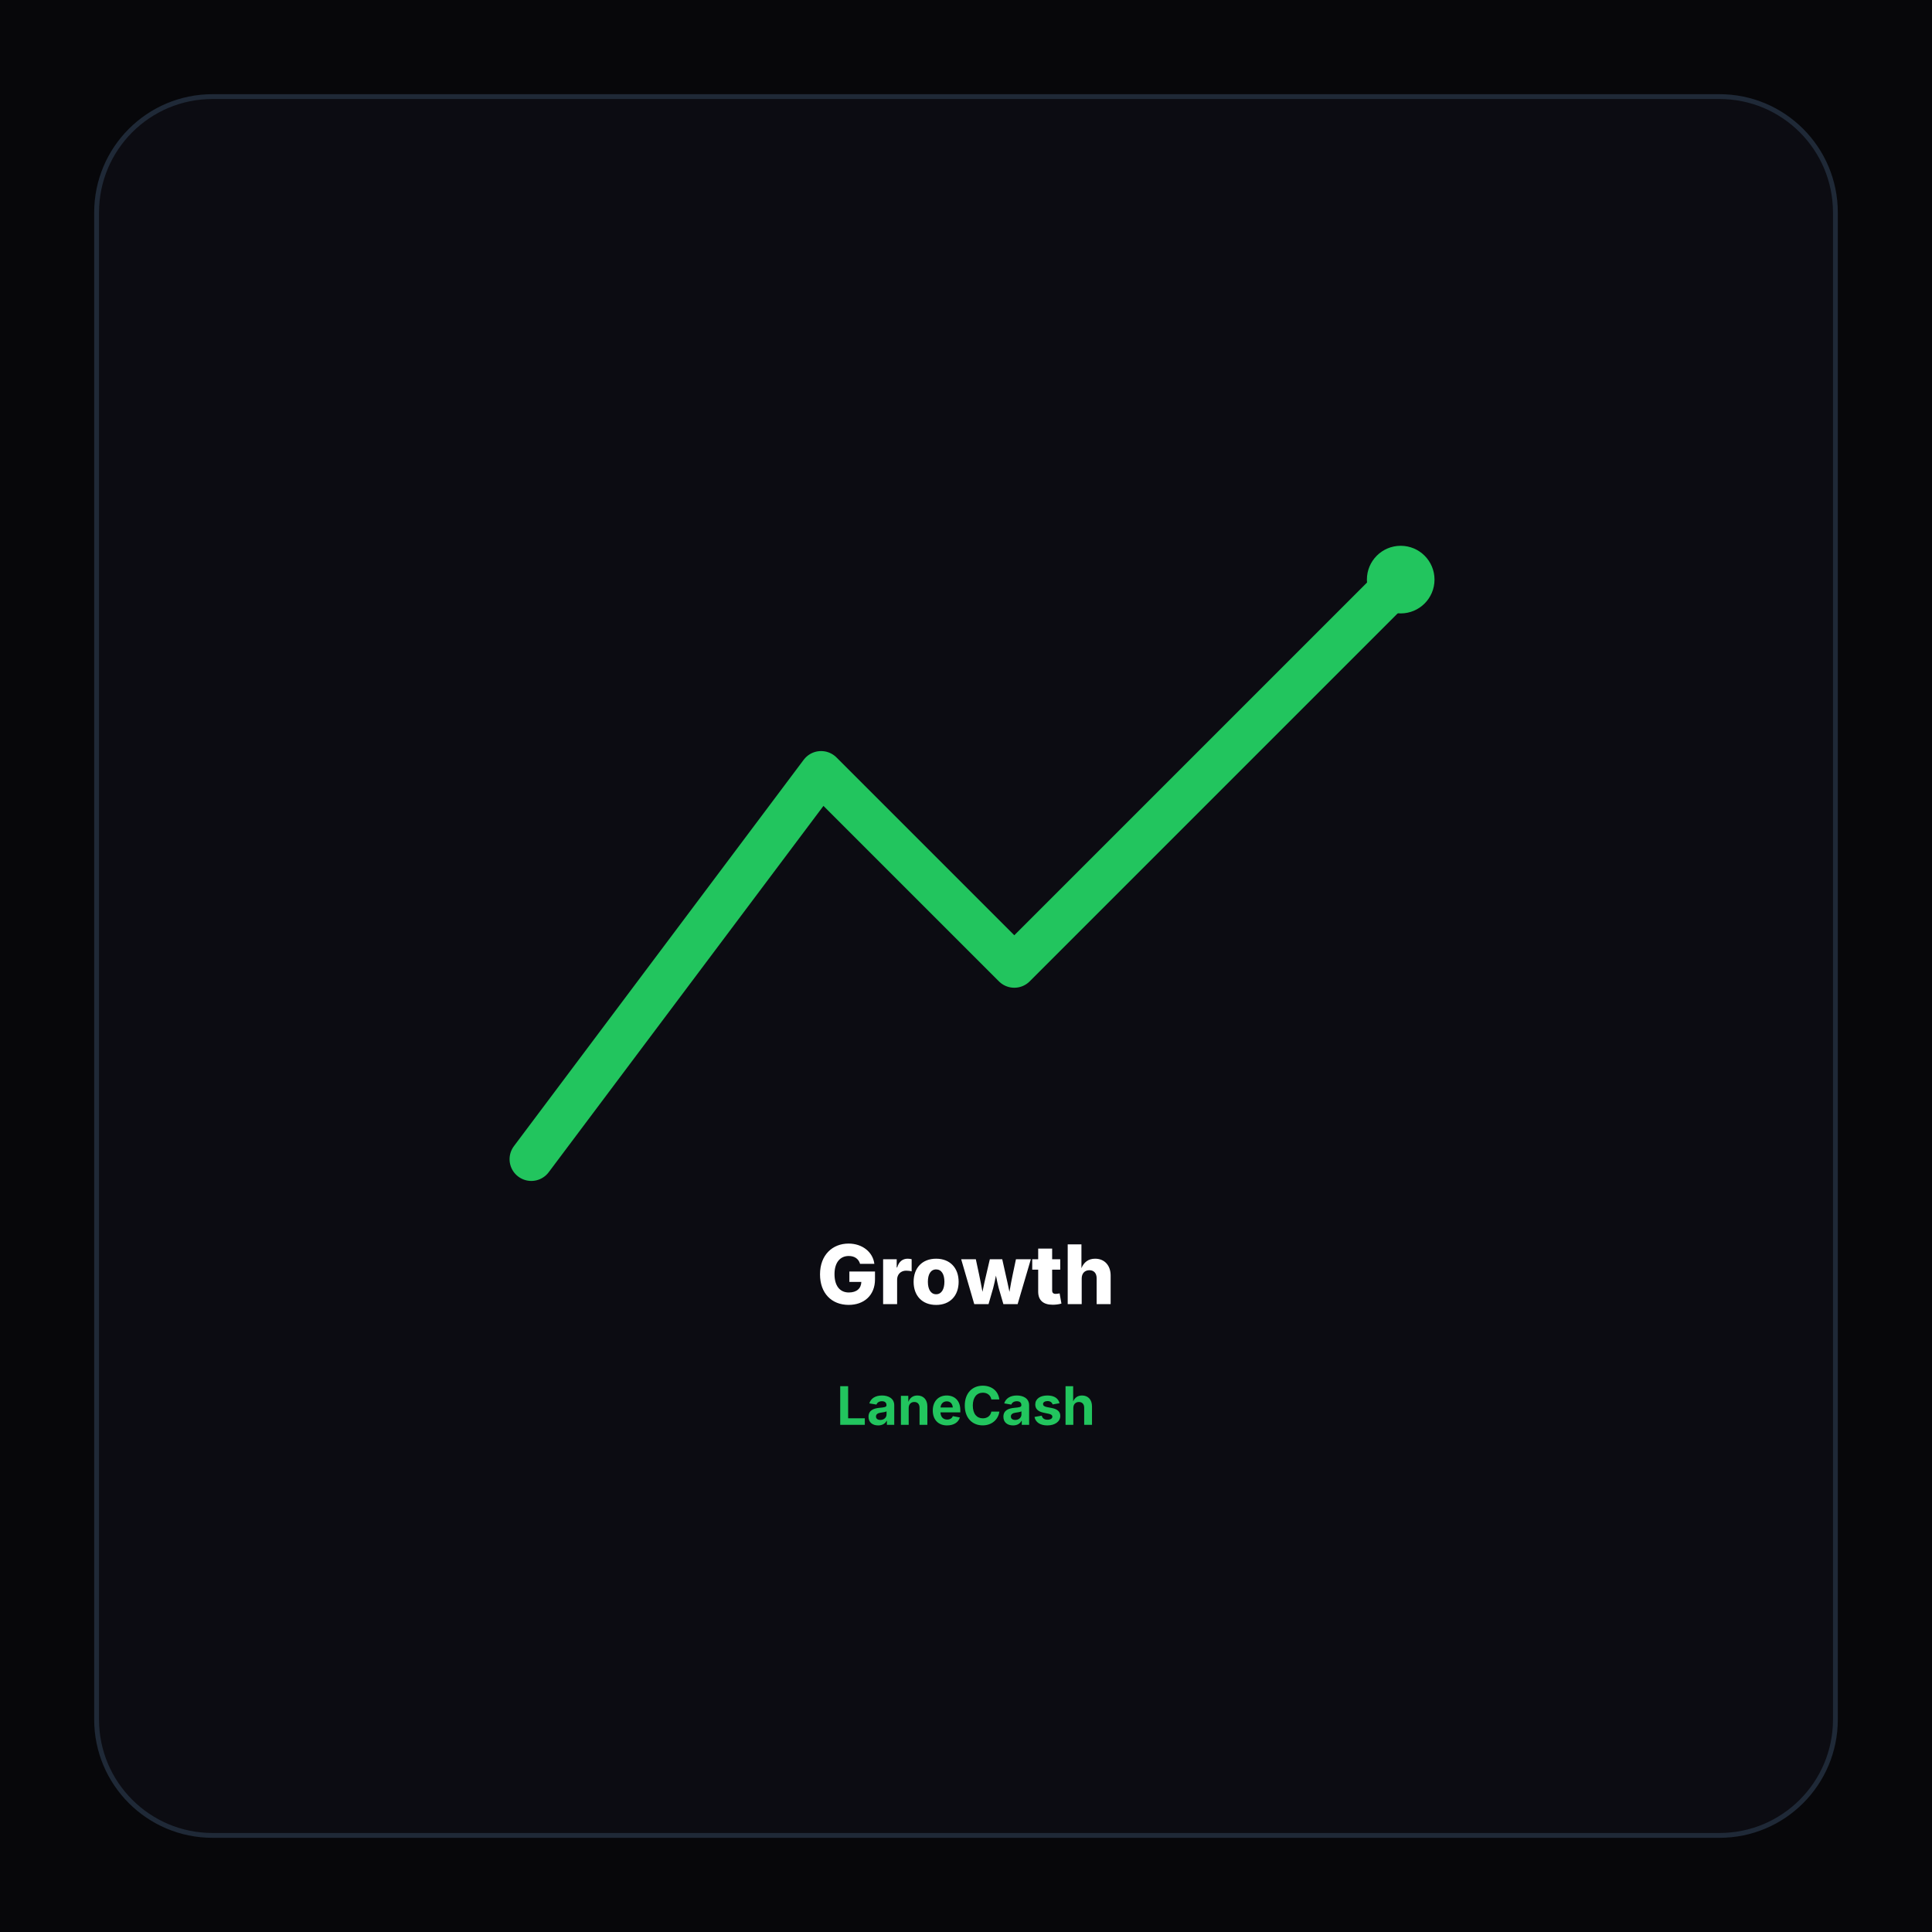
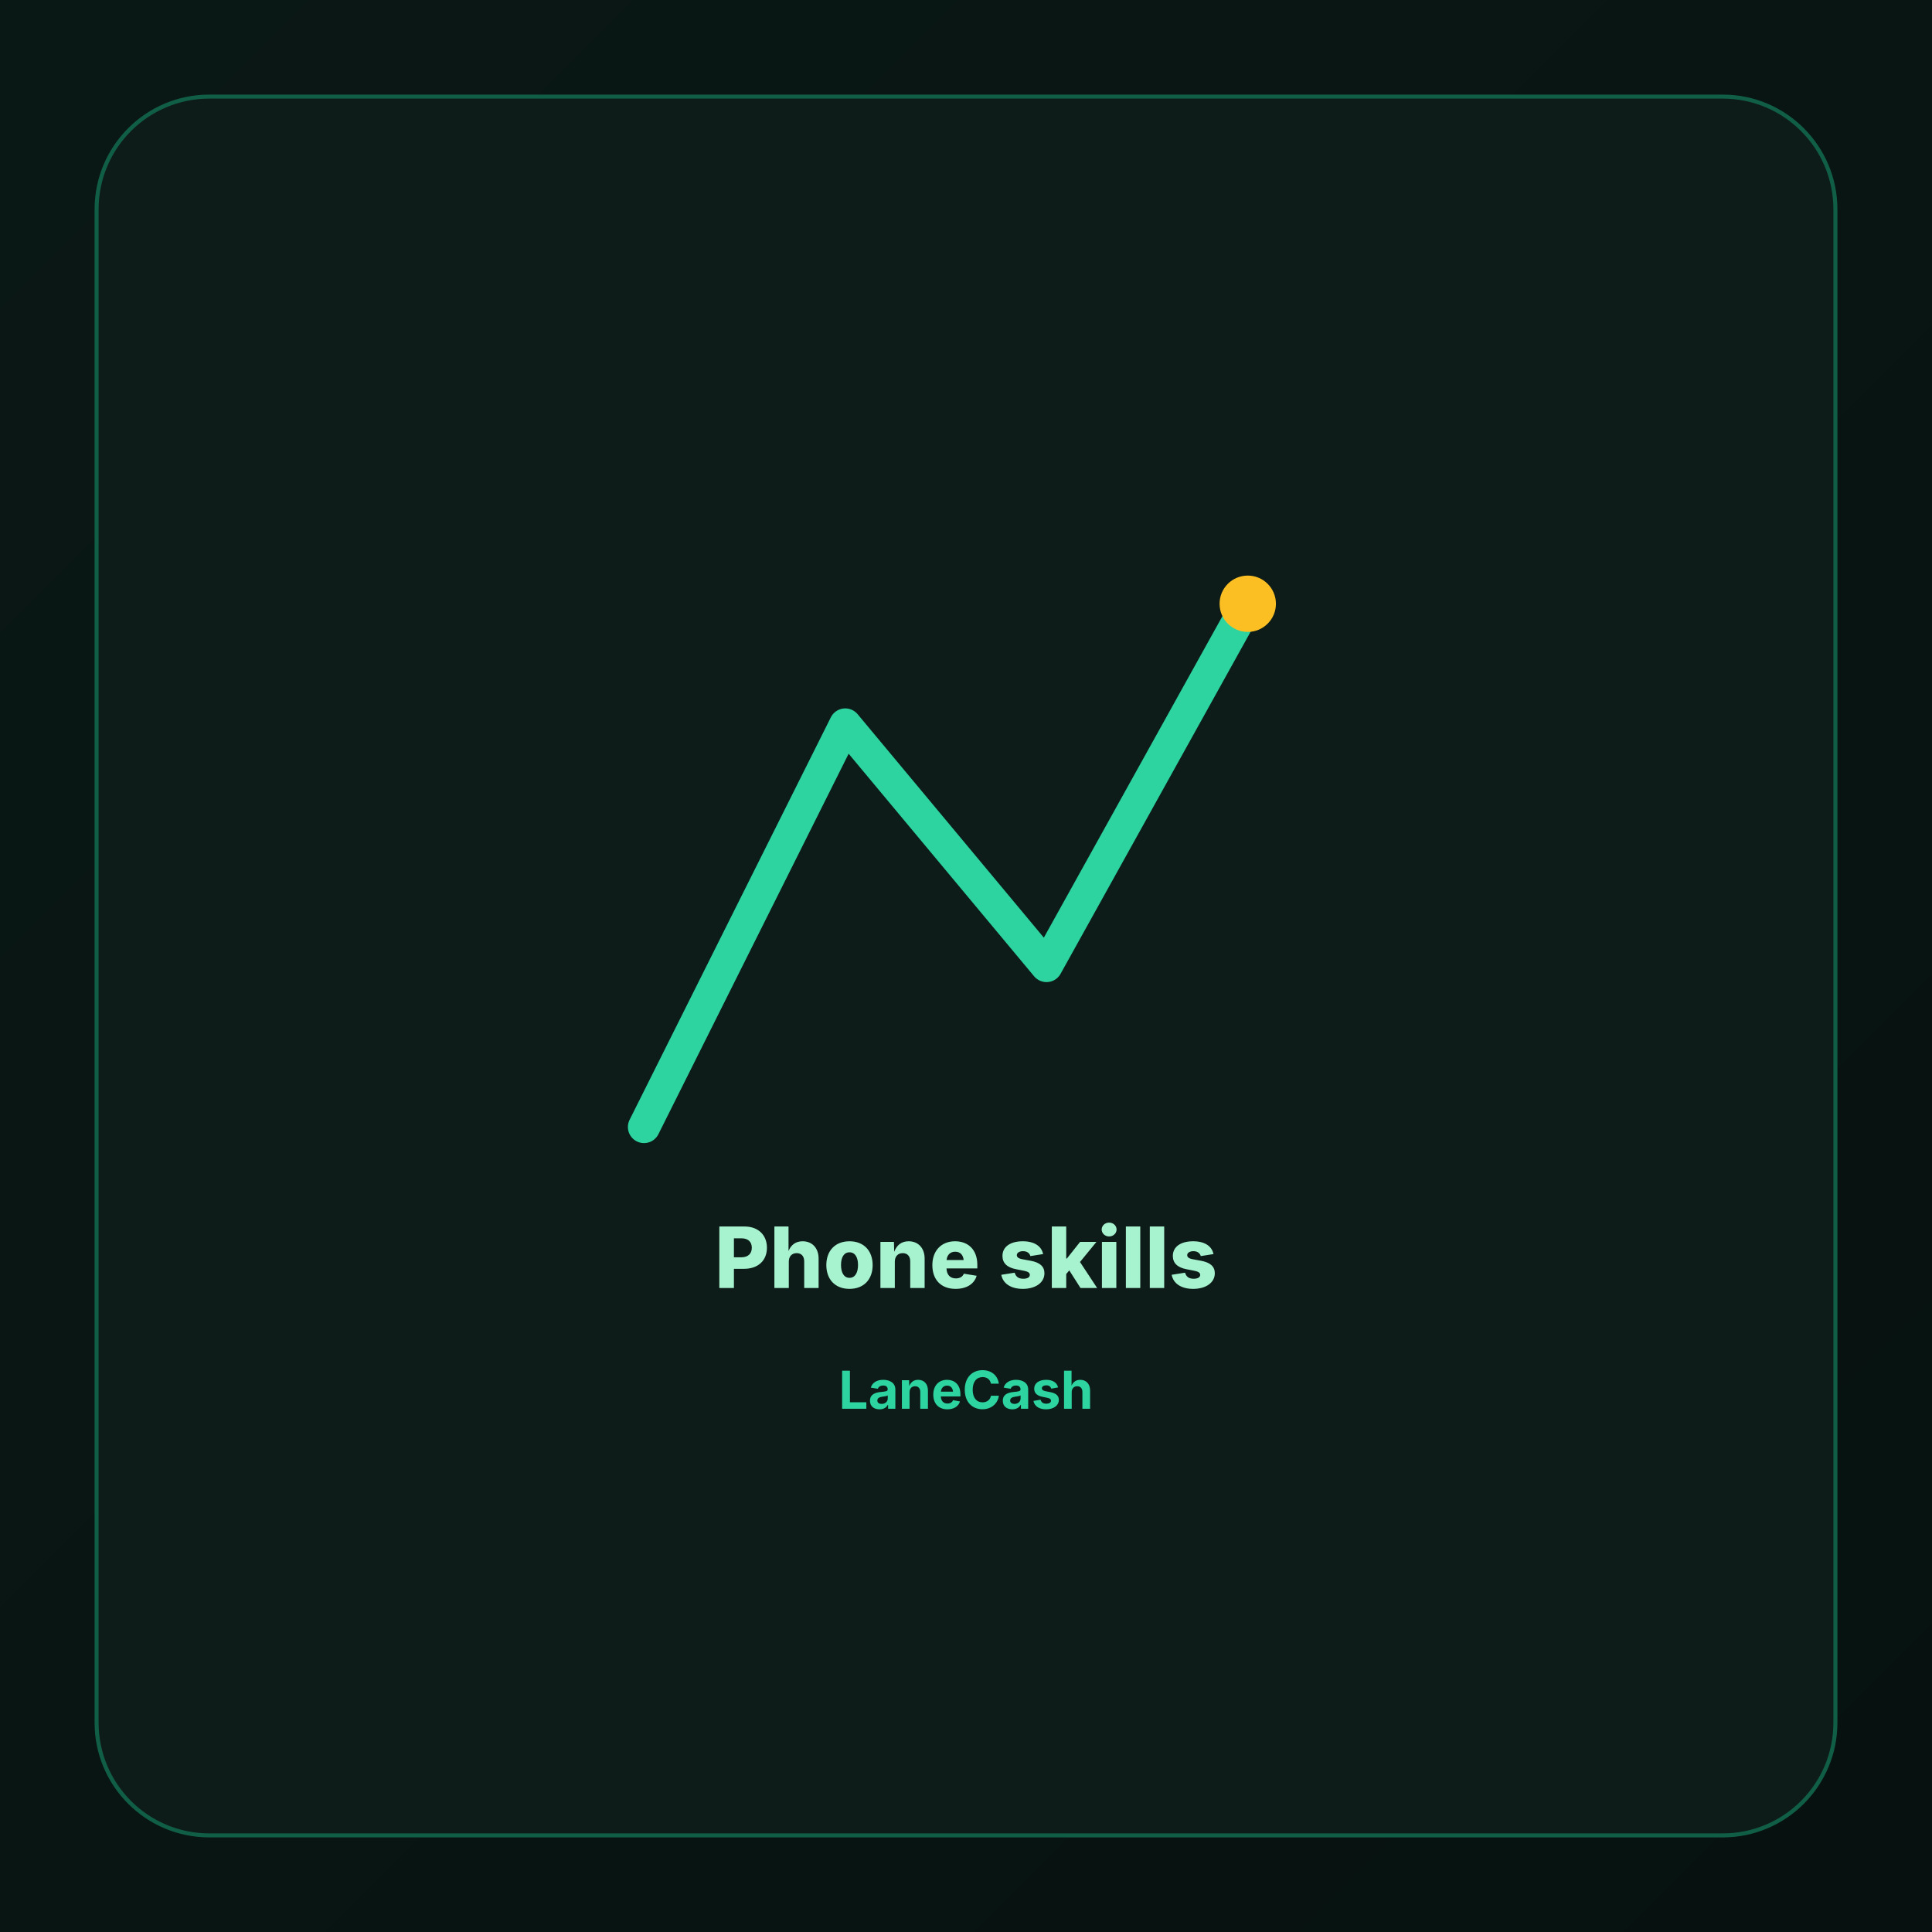
- <svg xmlns="http://www.w3.org/2000/svg" width="800" height="800" viewBox="0 0 800 800">
-   <rect width="800" height="800" fill="#07070a" />
-   <rect x="40" y="40" width="720" height="720" rx="48" fill="#0c0c12" stroke="#1f2937" stroke-width="2" />
-   <path d="M220 480 L340 320 L420 400 L580 240" fill="none" stroke="#22c55e" stroke-width="18" stroke-linecap="round" stroke-linejoin="round" />
-   <circle cx="580" cy="240" r="14" fill="#22c55e" />
-   <text x="400" y="540" text-anchor="middle" font-family="Inter,Arial,sans-serif" font-size="34" font-weight="800" fill="#fff">Growth</text>
-   <text x="400" y="590" text-anchor="middle" font-family="Inter,Arial,sans-serif" font-size="22" font-weight="700" fill="#22c55e">LaneCash</text>
+ <svg xmlns="http://www.w3.org/2000/svg" width="960" height="960" viewBox="0 0 960 960">
+   <defs>
+     <linearGradient id="g" x1="0" y1="0" x2="1" y2="1">
+       <stop offset="0%" stop-color="#0a1815" />
+       <stop offset="100%" stop-color="#071210" />
+     </linearGradient>
+   </defs>
+   <rect width="960" height="960" fill="url(#g)" />
+   <rect x="48" y="48" width="864" height="864" rx="56" fill="#0d1c18" stroke="#115e46" stroke-width="2" />
+   <path d="M320 560 L420 360 L520 480 L620 300" fill="none" stroke="#2dd4a0" stroke-width="16" stroke-linecap="round" stroke-linejoin="round" />
+   <circle cx="620" cy="300" r="14" fill="#fbbf24" />
+   <text x="480" y="640" text-anchor="middle" font-family="Inter,Arial,sans-serif" font-size="42" font-weight="800" fill="#a7f3d0">Phone skills</text>
+   <text x="480" y="700" text-anchor="middle" font-family="Inter,Arial,sans-serif" font-size="26" font-weight="700" fill="#2dd4a0">LaneCash</text>
</svg>
